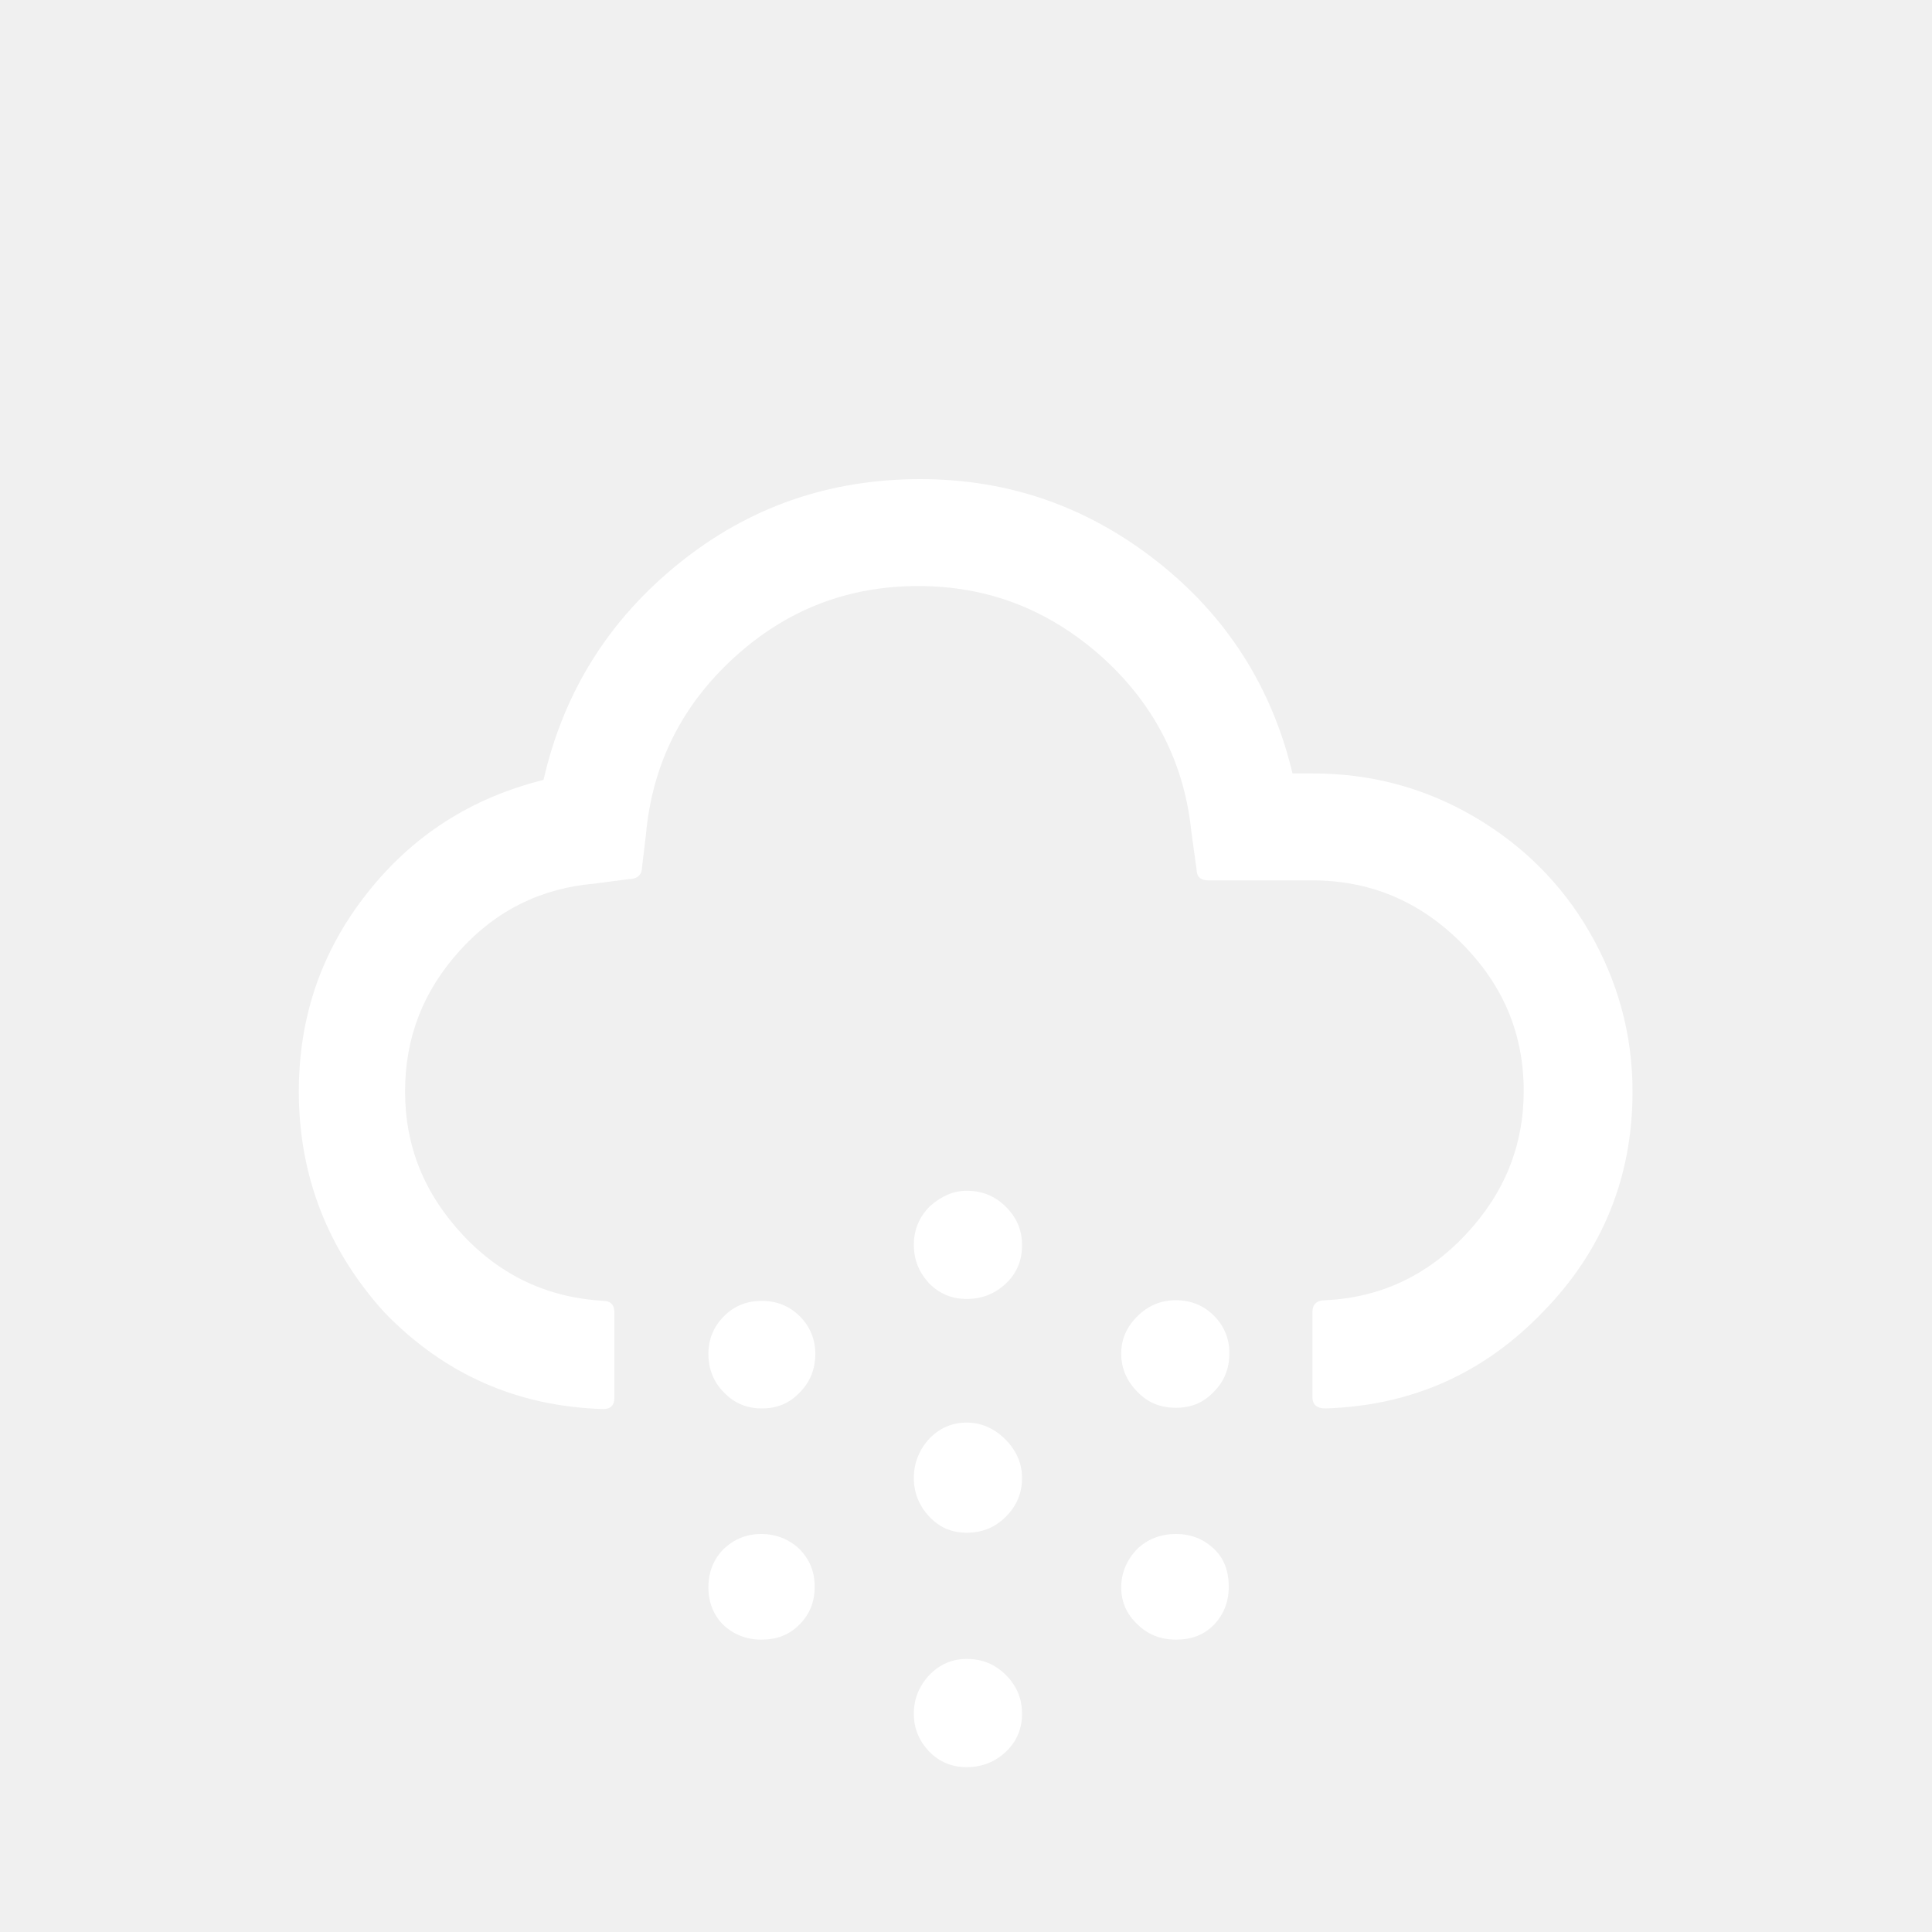
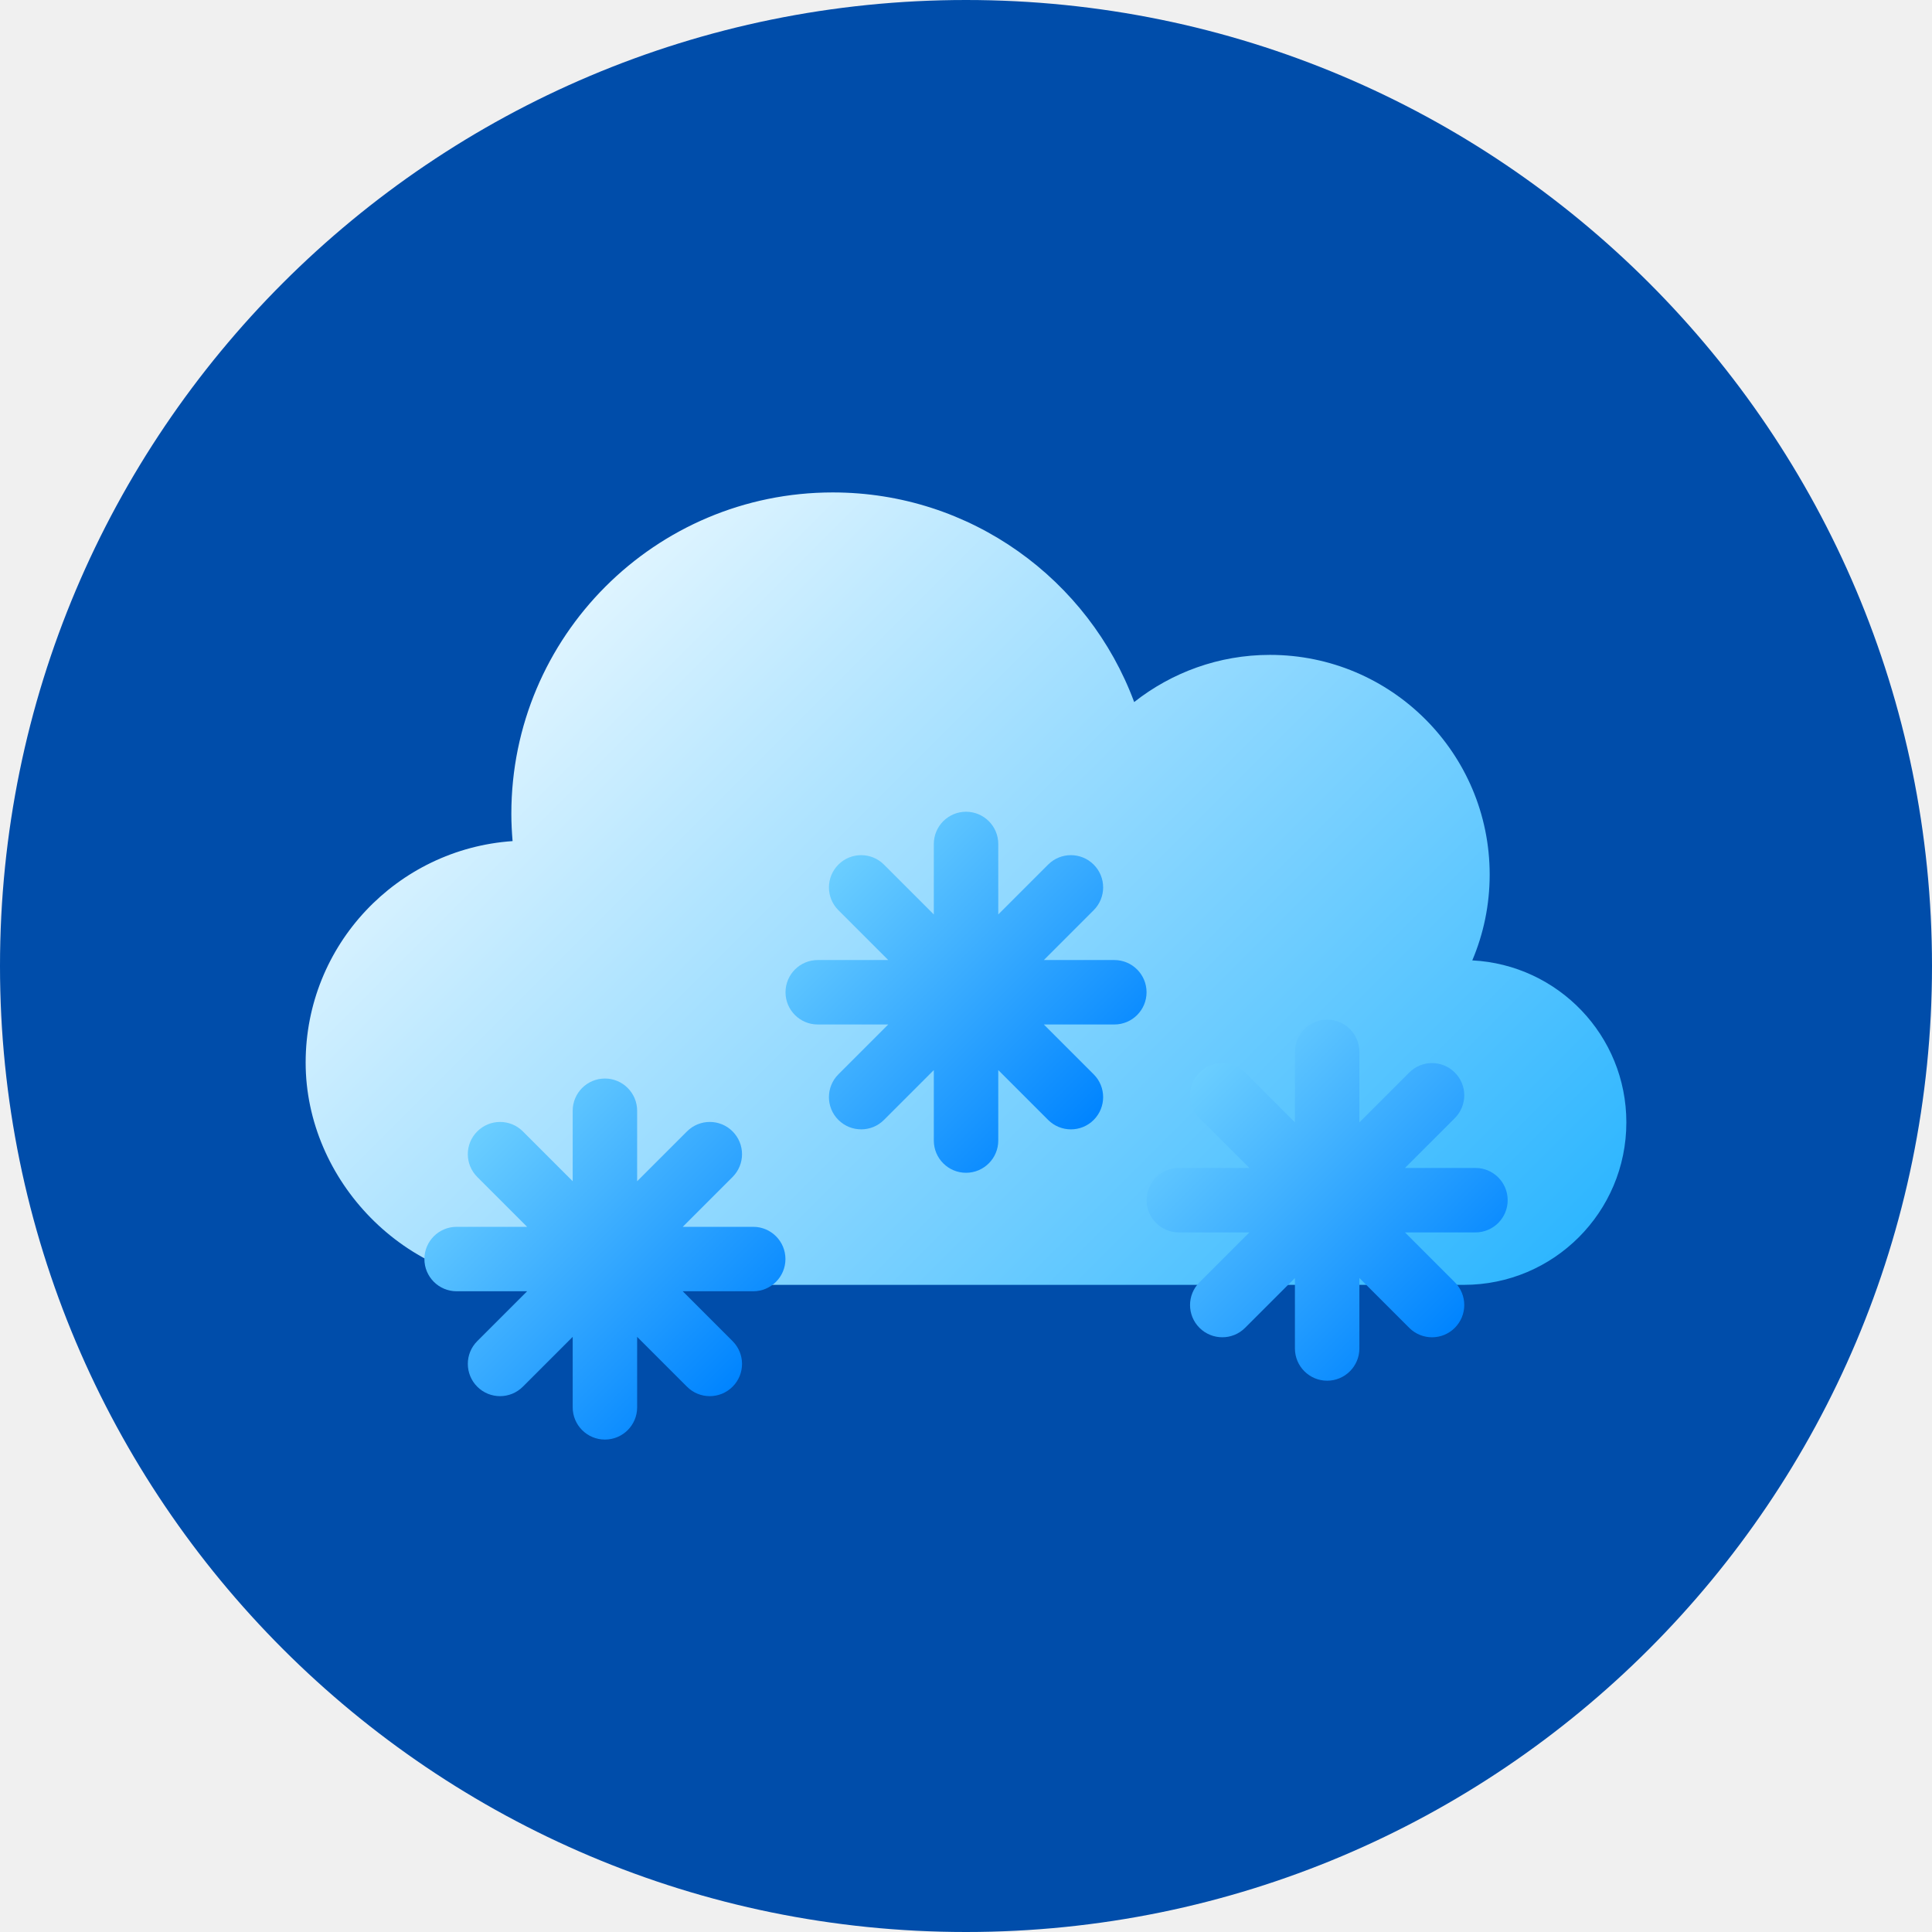
- <svg xmlns="http://www.w3.org/2000/svg" version="1.1" id="Layer_1" x="0px" y="0px" viewBox="0 0 30 30" style="enable-background:new 0 0 30 30;" xml:space="preserve">
-   <path fill="white" d="M4.64,16.95c0-1.16,0.35-2.18,1.06-3.08s1.62-1.48,2.74-1.76c0.31-1.36,1.01-2.48,2.1-3.36s2.34-1.31,3.75-1.31  c1.38,0,2.6,0.43,3.68,1.28c1.08,0.85,1.78,1.95,2.1,3.29h0.32c0.89,0,1.72,0.22,2.48,0.66c0.76,0.44,1.37,1.04,1.81,1.8  c0.44,0.76,0.67,1.59,0.67,2.48c0,1.32-0.46,2.47-1.39,3.42c-0.92,0.96-2.05,1.46-3.38,1.5c-0.13,0-0.2-0.06-0.2-0.17v-1.33  c0-0.12,0.07-0.18,0.2-0.18c0.85-0.04,1.58-0.38,2.18-1.02s0.9-1.38,0.9-2.23c0-0.89-0.32-1.65-0.97-2.3s-1.42-0.97-2.32-0.97h-1.61  c-0.12,0-0.18-0.06-0.18-0.17l-0.08-0.58c-0.11-1.08-0.58-1.99-1.39-2.72c-0.82-0.73-1.76-1.1-2.85-1.1c-1.1,0-2.05,0.37-2.86,1.11  c-0.81,0.74-1.27,1.65-1.37,2.75l-0.06,0.5c0,0.12-0.07,0.19-0.2,0.19l-0.53,0.07c-0.83,0.07-1.53,0.41-2.1,1.04  s-0.85,1.35-0.85,2.19c0,0.85,0.3,1.59,0.9,2.23s1.33,0.97,2.18,1.02c0.11,0,0.17,0.06,0.17,0.18v1.33c0,0.11-0.06,0.17-0.17,0.17  c-1.34-0.04-2.47-0.54-3.4-1.5C5.1,19.42,4.64,18.27,4.64,16.95z M11,21.02c0-0.22,0.08-0.42,0.24-0.58  c0.16-0.16,0.35-0.24,0.59-0.24c0.23,0,0.43,0.08,0.59,0.24c0.16,0.16,0.24,0.36,0.24,0.58c0,0.24-0.08,0.44-0.24,0.6  c-0.16,0.17-0.35,0.25-0.59,0.25c-0.23,0-0.43-0.08-0.59-0.25C11.08,21.46,11,21.26,11,21.02z M11,24.65c0-0.24,0.08-0.44,0.24-0.6  c0.16-0.15,0.35-0.23,0.58-0.23c0.23,0,0.43,0.08,0.59,0.23c0.16,0.16,0.24,0.35,0.24,0.59c0,0.24-0.08,0.43-0.24,0.59  c-0.16,0.16-0.35,0.23-0.59,0.23c-0.23,0-0.43-0.08-0.59-0.23C11.08,25.08,11,24.88,11,24.65z M14.19,22.95  c0-0.23,0.08-0.44,0.25-0.62c0.16-0.16,0.35-0.24,0.57-0.24c0.23,0,0.43,0.09,0.6,0.26c0.17,0.17,0.26,0.37,0.26,0.6  c0,0.23-0.08,0.43-0.25,0.6c-0.17,0.17-0.37,0.25-0.61,0.25c-0.23,0-0.42-0.08-0.58-0.25S14.19,23.18,14.19,22.95z M14.19,19.33  c0-0.23,0.08-0.43,0.25-0.6c0.18-0.16,0.37-0.24,0.57-0.24c0.24,0,0.44,0.08,0.61,0.25c0.17,0.17,0.25,0.36,0.25,0.6  c0,0.23-0.08,0.43-0.25,0.59c-0.17,0.16-0.37,0.24-0.61,0.24c-0.23,0-0.42-0.08-0.58-0.24C14.27,19.76,14.19,19.56,14.19,19.33z   M14.19,26.61c0-0.23,0.08-0.43,0.25-0.61c0.16-0.16,0.35-0.24,0.57-0.24c0.24,0,0.44,0.08,0.61,0.25c0.17,0.17,0.25,0.37,0.25,0.6  s-0.08,0.43-0.25,0.59c-0.17,0.16-0.37,0.24-0.61,0.24c-0.23,0-0.42-0.08-0.58-0.24C14.27,27.03,14.19,26.84,14.19,26.61z   M17.41,21.02c0-0.22,0.08-0.41,0.25-0.58c0.17-0.17,0.37-0.25,0.6-0.25c0.23,0,0.43,0.08,0.59,0.24c0.16,0.16,0.24,0.36,0.24,0.58  c0,0.24-0.08,0.44-0.24,0.6c-0.16,0.17-0.35,0.25-0.59,0.25c-0.24,0-0.44-0.08-0.6-0.25C17.5,21.45,17.41,21.25,17.41,21.02z   M17.41,24.65c0-0.22,0.08-0.42,0.25-0.6c0.16-0.15,0.36-0.23,0.6-0.23c0.24,0,0.43,0.08,0.59,0.23s0.23,0.35,0.23,0.59  c0,0.24-0.08,0.43-0.23,0.59c-0.16,0.16-0.35,0.23-0.59,0.23c-0.24,0-0.44-0.08-0.6-0.24C17.5,25.07,17.41,24.88,17.41,24.65z" />
+ <svg xmlns="http://www.w3.org/2000/svg" xmlns:xlink="http://www.w3.org/1999/xlink" id="Layer_2" viewBox="0 0 512 512" data-name="Layer 2">
+   <linearGradient id="linear-gradient" gradientUnits="userSpaceOnUse" x1="148.49" x2="363.67" y1="167.42" y2="382.6">
+     <stop offset="0" stop-color="#def4ff" />
+     <stop offset="1" stop-color="#2eb6ff" />
+   </linearGradient>
+   <linearGradient id="linear-gradient-2" gradientUnits="userSpaceOnUse" x1="126.46" x2="194.13" y1="299.82" y2="367.49">
+     <stop offset="0" stop-color="#6bceff" />
+     <stop offset="1" stop-color="#0084ff" />
+   </linearGradient>
+   <linearGradient id="linear-gradient-3" x1="222.16" x2="289.84" xlink:href="#linear-gradient-2" y1="229.13" y2="296.81" />
+   <linearGradient id="linear-gradient-4" x1="317.87" x2="385.54" xlink:href="#linear-gradient-2" y1="284.23" y2="351.9" />
+   <g id="Icon">
+     <g id="_20" data-name="20">
+       <circle cx="256" cy="256" fill="#004daa" r="256" />
+       <path d="m390.17 254.51c2.97-6.99 4.61-14.67 4.61-22.73 0-32.16-26.07-58.23-58.23-58.23-13.59 0-26.07 4.7-35.98 12.5-12.04-32.43-43.26-55.55-79.88-55.55-47.05 0-85.18 38.14-85.18 85.18 0 2.43.13 4.84.33 7.22-30.63 2.1-54.84 27.54-54.84 58.7s26.37 58.9 58.9 58.9h248.05c23.78 0 43.05-19.27 43.05-43.05 0-23.03-18.09-41.77-40.83-42.94z" fill="url(#linear-gradient)" />
+       <path d="m208.15 333.66c0 4.72-3.83 8.54-8.54 8.54h-18.68l13.21 13.21c3.34 3.34 3.34 8.75 0 12.08-3.34 3.34-8.75 3.34-12.08 0l-13.21-13.21v18.68c0 4.72-3.83 8.54-8.54 8.54s-8.54-3.83-8.54-8.54v-18.68l-13.21 13.21c-3.34 3.34-8.75 3.34-12.08 0s-3.34-8.75 0-12.08l13.21-13.21h-18.68c-4.72 0-8.54-3.83-8.54-8.54 0-4.72 3.83-8.54 8.54-8.54h18.68l-13.21-13.21c-3.34-3.34-3.34-8.75 0-12.08s8.75-3.34 12.08 0l13.21 13.21v-18.68c0-4.72 3.83-8.54 8.54-8.54s8.54 3.83 8.54 8.54v18.68l13.21-13.21c3.34-3.34 8.75-3.34 12.08 0 3.34 3.34 3.34 8.75 0 12.08l-13.21 13.21h18.68c4.72 0 8.54 3.83 8.54 8.54z" fill="url(#linear-gradient-2)" />
+       <path d="m295.31 254.42h-18.68l13.21-13.21c3.34-3.34 3.34-8.75 0-12.08-3.34-3.34-8.75-3.34-12.08 0l-13.21 13.21v-18.68c0-4.72-3.83-8.54-8.54-8.54s-8.54 3.83-8.54 8.54v18.68l-13.21-13.21c-3.34-3.34-8.75-3.34-12.08 0s-3.34 8.75 0 12.08l13.21 13.21h-18.68c-4.72 0-8.54 3.83-8.54 8.54 0 4.72 3.83 8.54 8.54 8.54h18.68l-13.21 13.21c-3.34 3.34-3.34 8.75 0 12.08s8.75 3.34 12.08 0l13.21-13.21v18.68c0 4.72 3.83 8.54 8.54 8.54s8.54-3.83 8.54-8.54v-18.68l13.21 13.21c3.34 3.34 8.75 3.34 12.08 0 3.34-3.34 3.34-8.75 0-12.08l-13.21-13.21h18.68c4.72 0 8.54-3.83 8.54-8.54 0-4.72-3.83-8.54-8.54-8.54z" fill="url(#linear-gradient-3)" />
+       <path d="m391.01 309.52h-18.68l13.21-13.21c3.34-3.34 3.34-8.75 0-12.08-3.34-3.34-8.75-3.34-12.08 0l-13.21 13.21v-18.68c0-4.72-3.83-8.54-8.54-8.54s-8.54 3.83-8.54 8.54v18.68l-13.21-13.21c-3.34-3.34-8.75-3.34-12.08 0s-3.34 8.75 0 12.08l13.21 13.21h-18.68c-4.72 0-8.54 3.83-8.54 8.54 0 4.72 3.83 8.54 8.54 8.54h18.68l-13.21 13.21c-3.34 3.34-3.34 8.75 0 12.08s8.75 3.34 12.08 0l13.21-13.21v18.68c0 4.72 3.83 8.54 8.54 8.54s8.54-3.83 8.54-8.54v-18.68l13.21 13.21c3.34 3.34 8.75 3.34 12.08 0 3.34-3.34 3.34-8.75 0-12.08l-13.21-13.21h18.68c4.72 0 8.54-3.83 8.54-8.54 0-4.72-3.83-8.54-8.54-8.54z" fill="url(#linear-gradient-4)" />
+     </g>
+   </g>
</svg>
